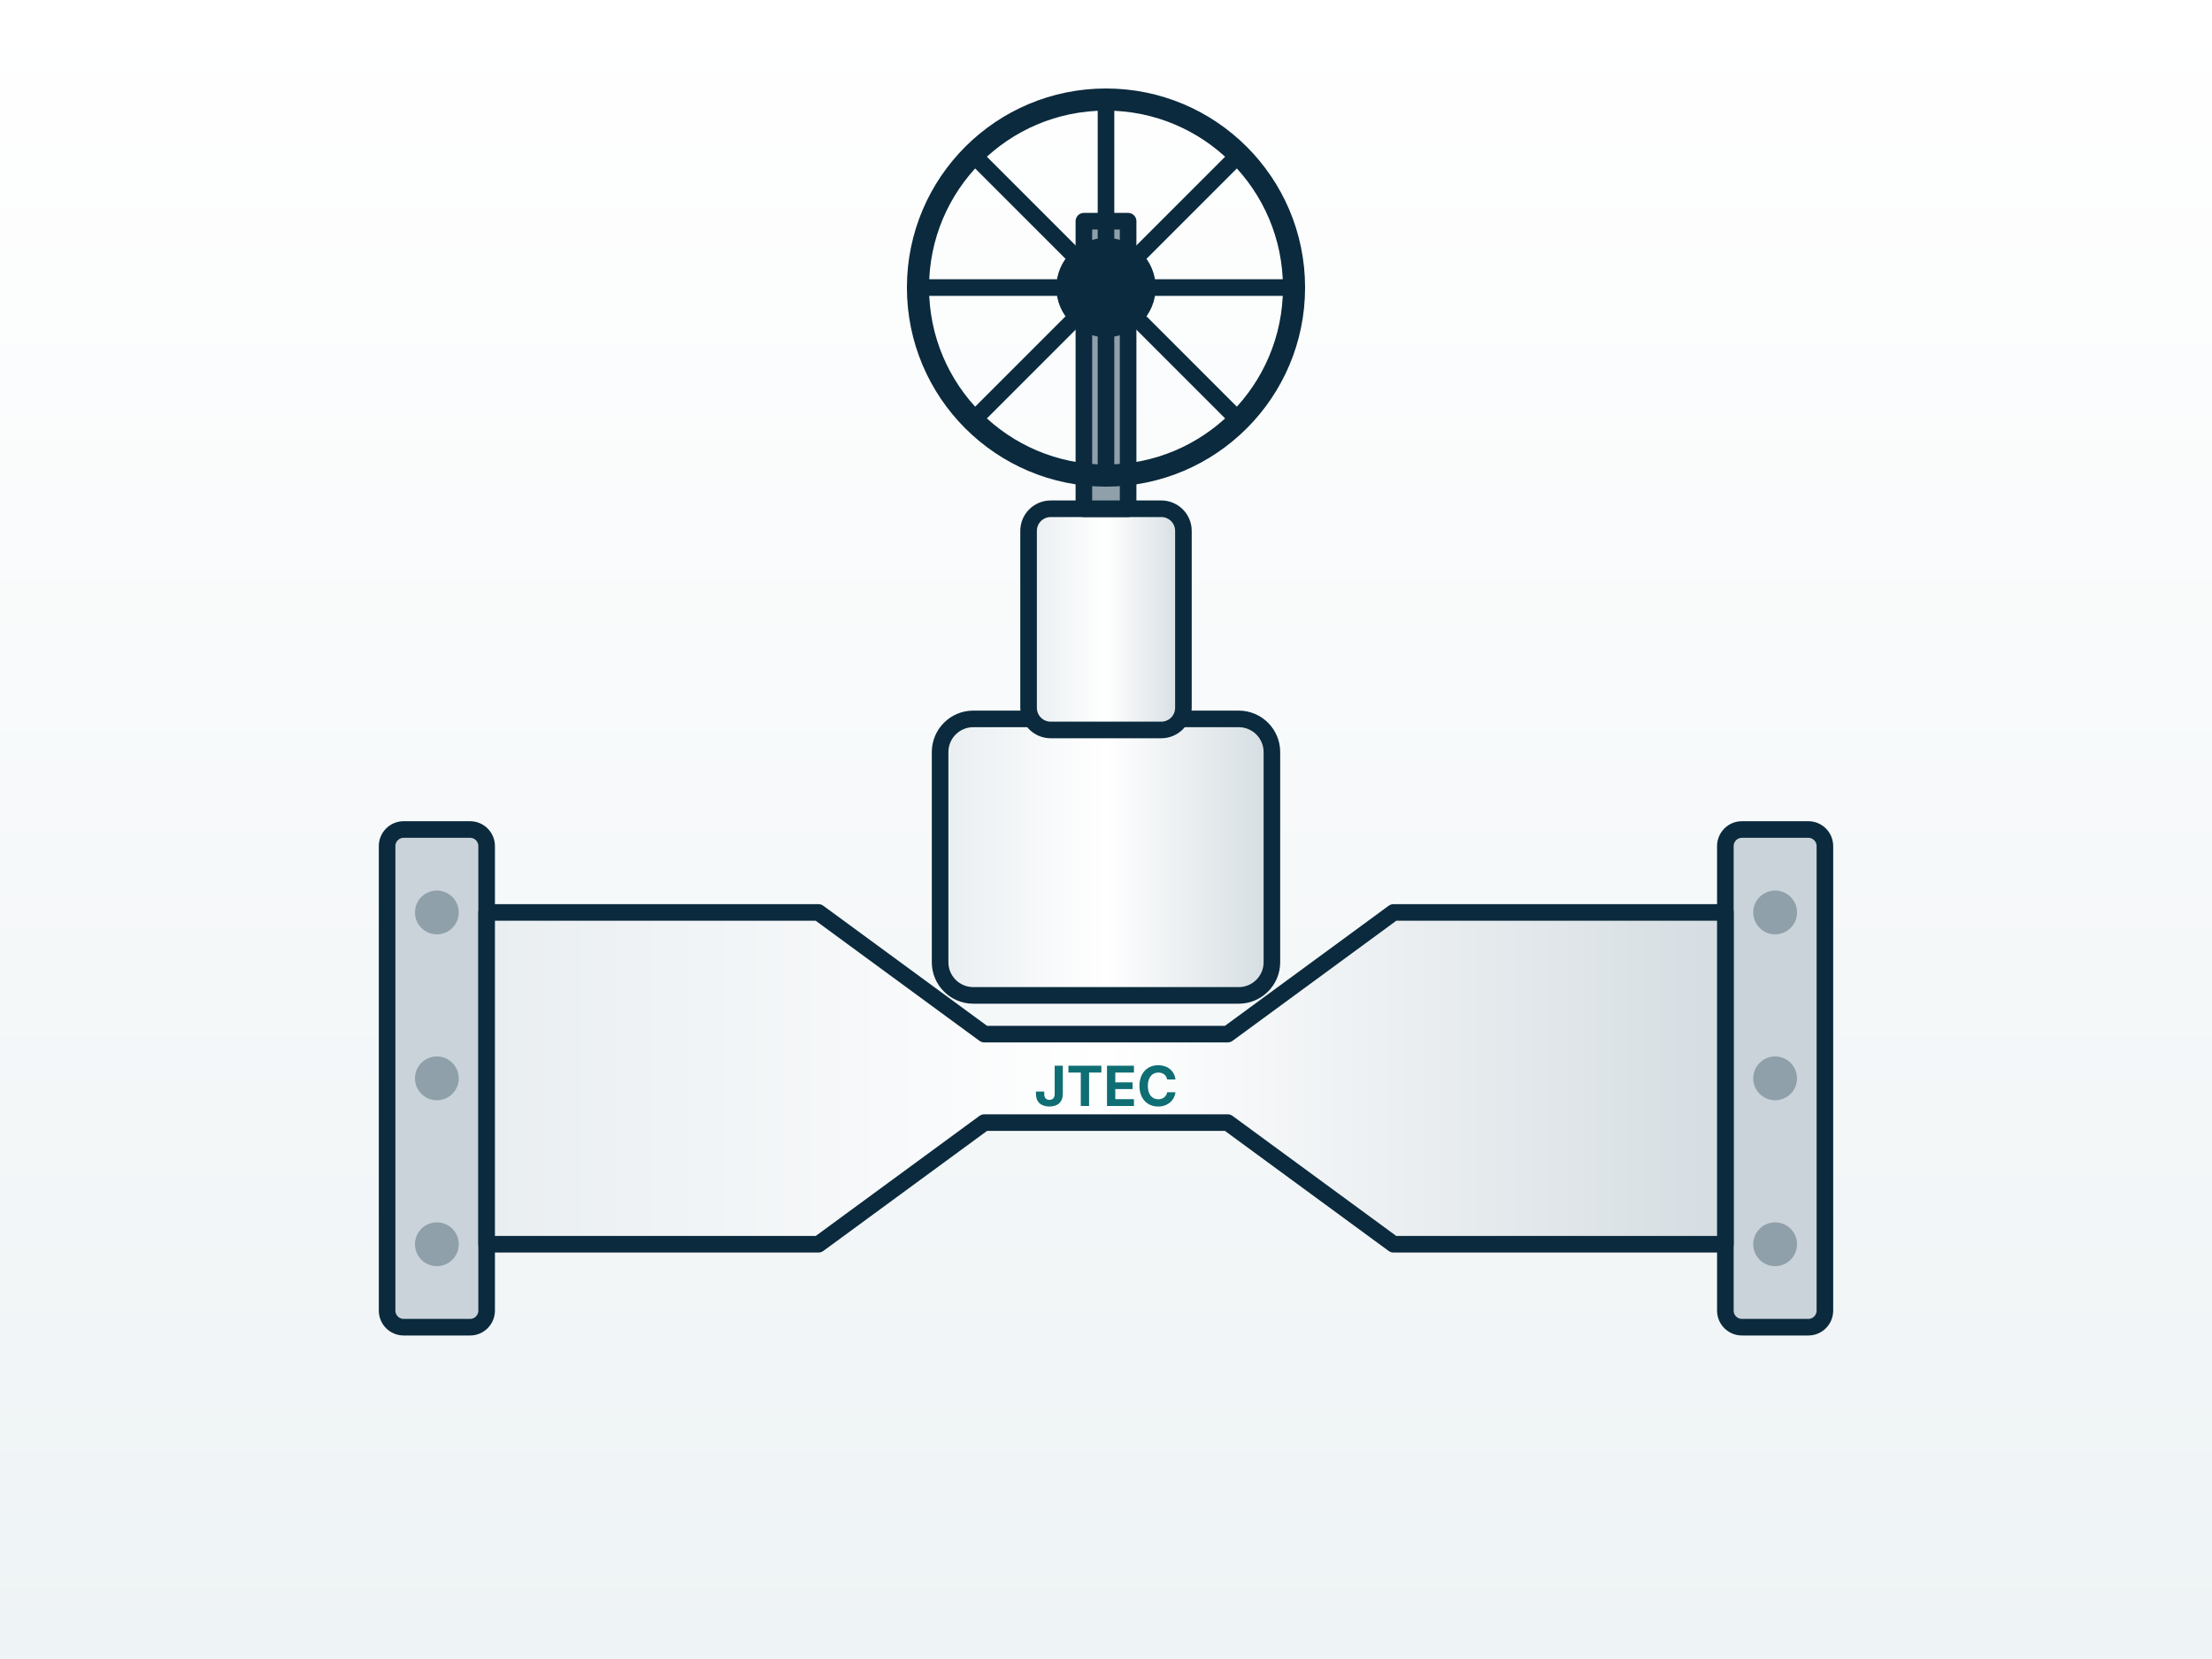
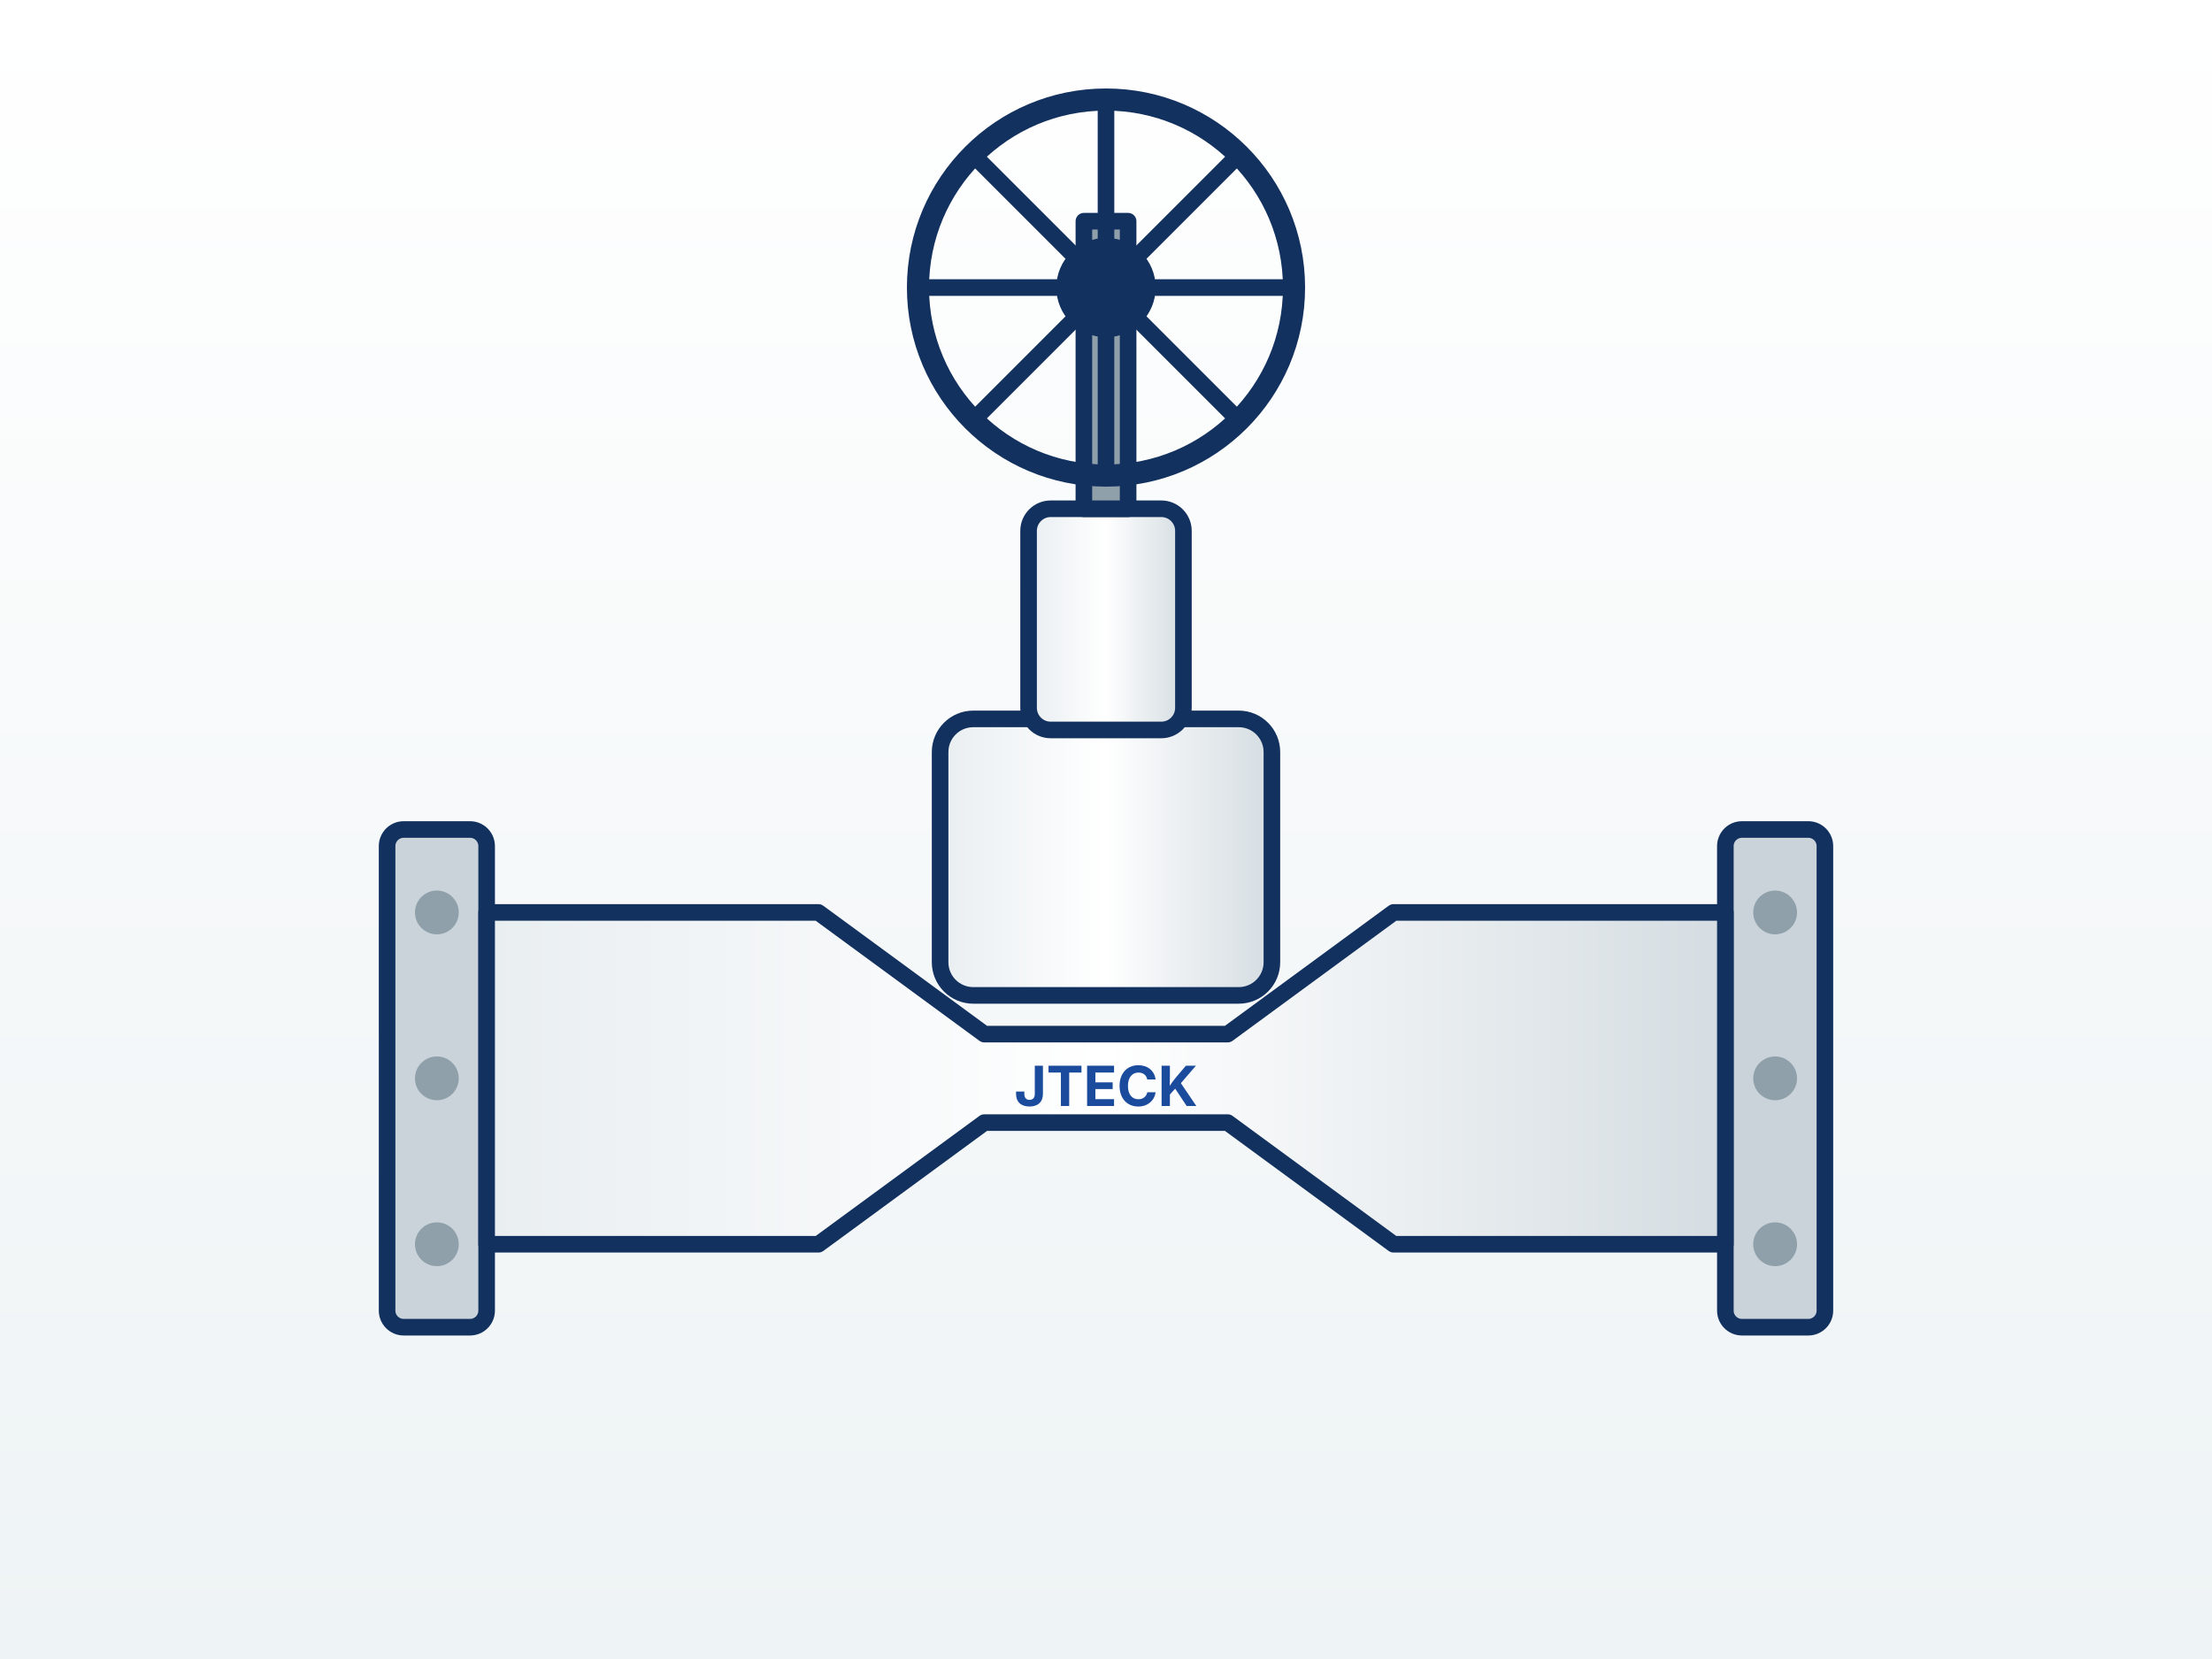
<svg xmlns="http://www.w3.org/2000/svg" viewBox="0 0 400 300" width="400" height="300">
  <defs>
    <linearGradient id="gbg" x1="0" y1="0" x2="0" y2="1">
      <stop offset="0" stop-color="#ffffff" />
      <stop offset="1" stop-color="#eef3f5" />
    </linearGradient>
    <linearGradient id="gsteel" x1="0" y1="0" x2="1" y2="0">
      <stop offset="0" stop-color="#e9eef1" />
      <stop offset=".5" stop-color="#ffffff" />
      <stop offset="1" stop-color="#d5dde2" />
    </linearGradient>
  </defs>
  <rect width="400" height="300" fill="url(#gbg)" />
-   <g stroke="#0b2a3d" stroke-width="3" stroke-linejoin="round" stroke-linecap="round" fill="url(#gsteel)">
+   <g stroke="#12315f" stroke-width="3" stroke-linejoin="round" stroke-linecap="round" fill="url(#gsteel)">
    <rect x="70" y="150" width="18" height="90" rx="3" fill="#c9d3d9" />
    <circle cx="79" cy="165" r="3.96" fill="#8fa0aa" stroke="none" />
    <circle cx="79" cy="195" r="3.96" fill="#8fa0aa" stroke="none" />
    <circle cx="79" cy="225" r="3.96" fill="#8fa0aa" stroke="none" />
    <rect x="312" y="150" width="18" height="90" rx="3" fill="#c9d3d9" />
    <circle cx="321" cy="165" r="3.96" fill="#8fa0aa" stroke="none" />
    <circle cx="321" cy="195" r="3.96" fill="#8fa0aa" stroke="none" />
    <circle cx="321" cy="225" r="3.96" fill="#8fa0aa" stroke="none" />
    <path d="M88 165h60l30 22h44l30-22h60v60h-60l-30-22h-44l-30 22H88z" />
    <rect x="170" y="130" width="60" height="50" rx="6" />
    <rect x="186" y="92" width="28" height="40" rx="4" />
    <rect x="196" y="40" width="8" height="52" fill="#8fa0aa" />
-     <circle cx="200" cy="52" r="34" fill="none" stroke="#0b2a3d" stroke-width="4" />
-     <circle cx="200" cy="52" r="7.48" fill="#0b2a3d" />
-     <path d="M166 52h68M200 18v68M176.2 28.2L223.8 75.8M223.8 28.2L176.2 75.8" stroke="#0b2a3d" stroke-width="3" />
-     <text x="200" y="200" text-anchor="middle" font-family="Inter, Arial" font-size="10" font-weight="700" fill="#0f6e73" stroke="none">JTEC</text>
+     <circle cx="200" cy="52" r="34" fill="none" stroke="#12315f" stroke-width="4" />
+     <circle cx="200" cy="52" r="7.48" fill="#12315f" />
+     <path d="M166 52h68M200 18v68M176.2 28.2L223.8 75.8M223.8 28.2L176.2 75.8" stroke="#12315f" stroke-width="3" />
+     <text x="200" y="200" text-anchor="middle" font-family="Inter, Arial" font-size="10" font-weight="700" fill="#1b4b9c" stroke="none">JTECK</text>
  </g>
</svg>
